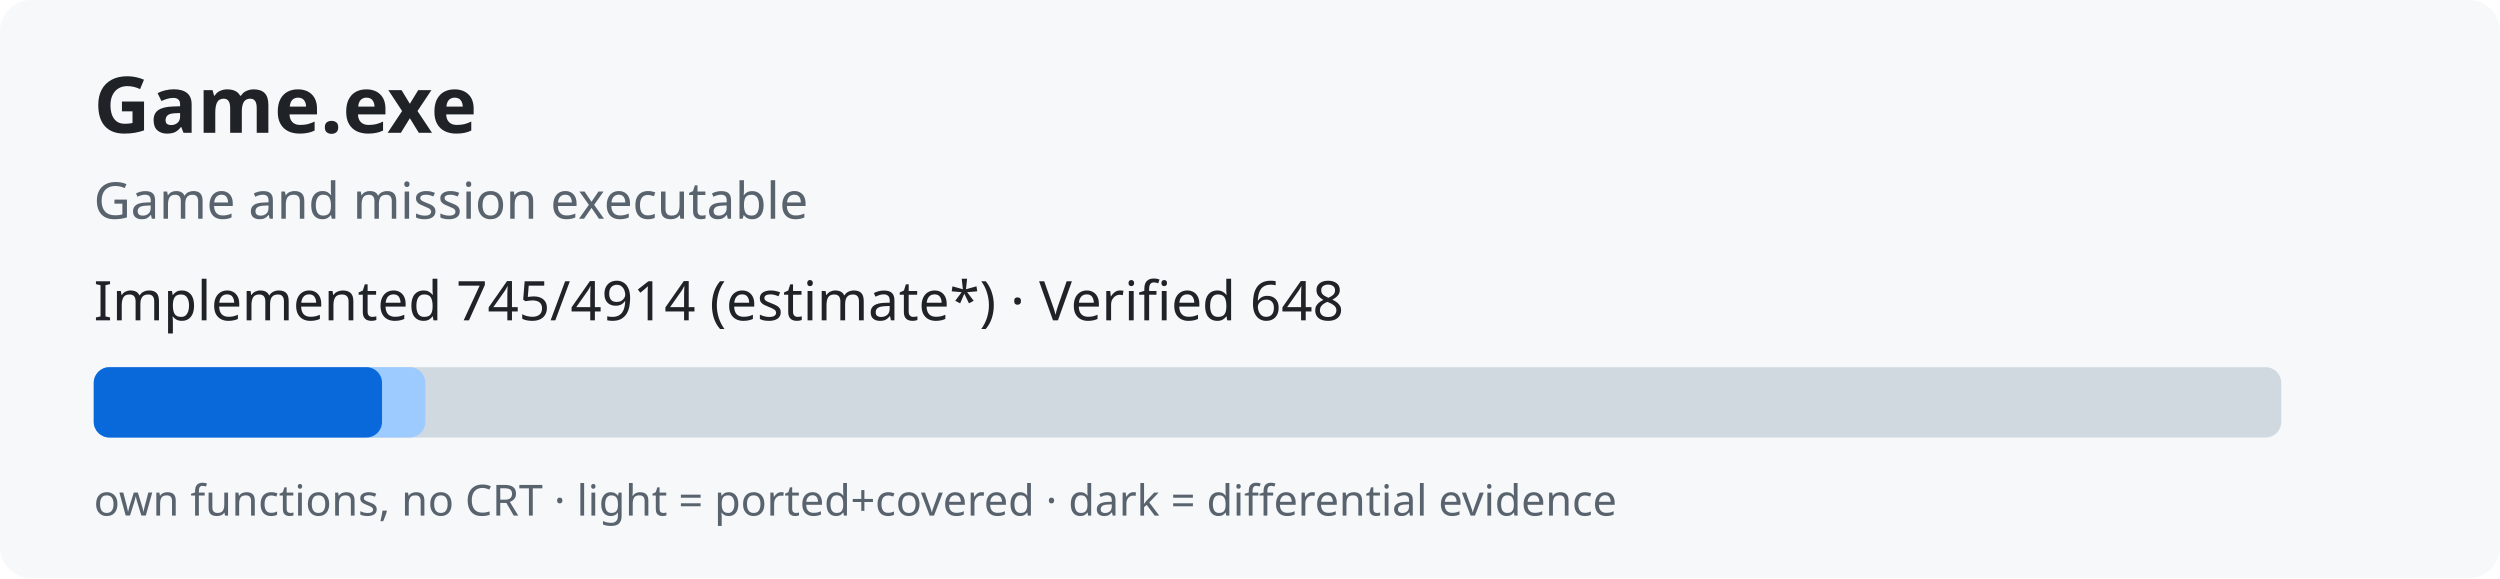
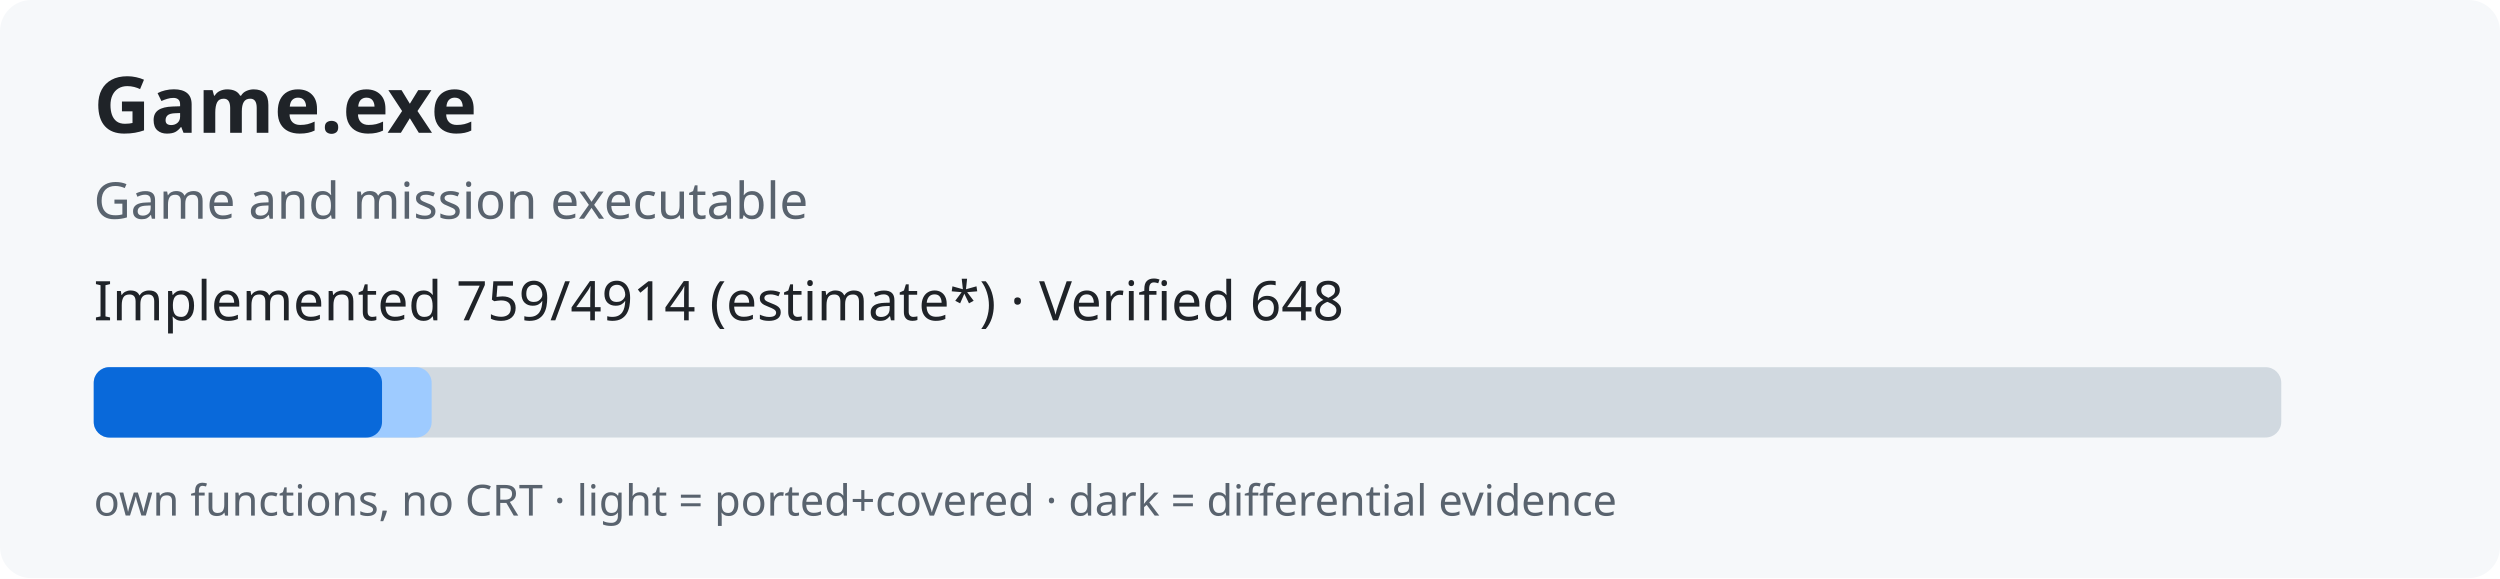
<svg xmlns="http://www.w3.org/2000/svg" width="640" height="148" role="img">
  <rect width="640" height="148" rx="8" fill="#f6f8fa" />
  <text x="24" y="34" font-family="sans-serif" font-size="20" font-weight="bold" fill="#1f2328">Game.exe</text>
  <text x="24" y="56" font-family="sans-serif" font-size="13" fill="#59636e">Game and mission executable</text>
-   <text x="24" y="82" font-family="sans-serif" font-size="14" fill="#1f2328">Implemented 745/4914 (estimate*) · Verified 648</text>
+   <text x="24" y="82" font-family="sans-serif" font-size="14" fill="#1f2328">Implemented 759/4914 (estimate*) · Verified 648</text>
  <rect x="24" y="94" width="560" height="18" rx="4" fill="#d1d9e0" />
-   <rect x="24" y="94" width="84.9" height="18" rx="4" fill="#9ecbff" />
+   <rect x="24" y="94" width="86.5" height="18" rx="4" fill="#9ecbff" />
  <rect x="24" y="94" width="73.8" height="18" rx="4" fill="#0969da" />
  <text x="24" y="132" font-family="sans-serif" font-size="11" fill="#59636e">own functions, no CRT · light = ported+covered · dark = differential evidence</text>
</svg>
